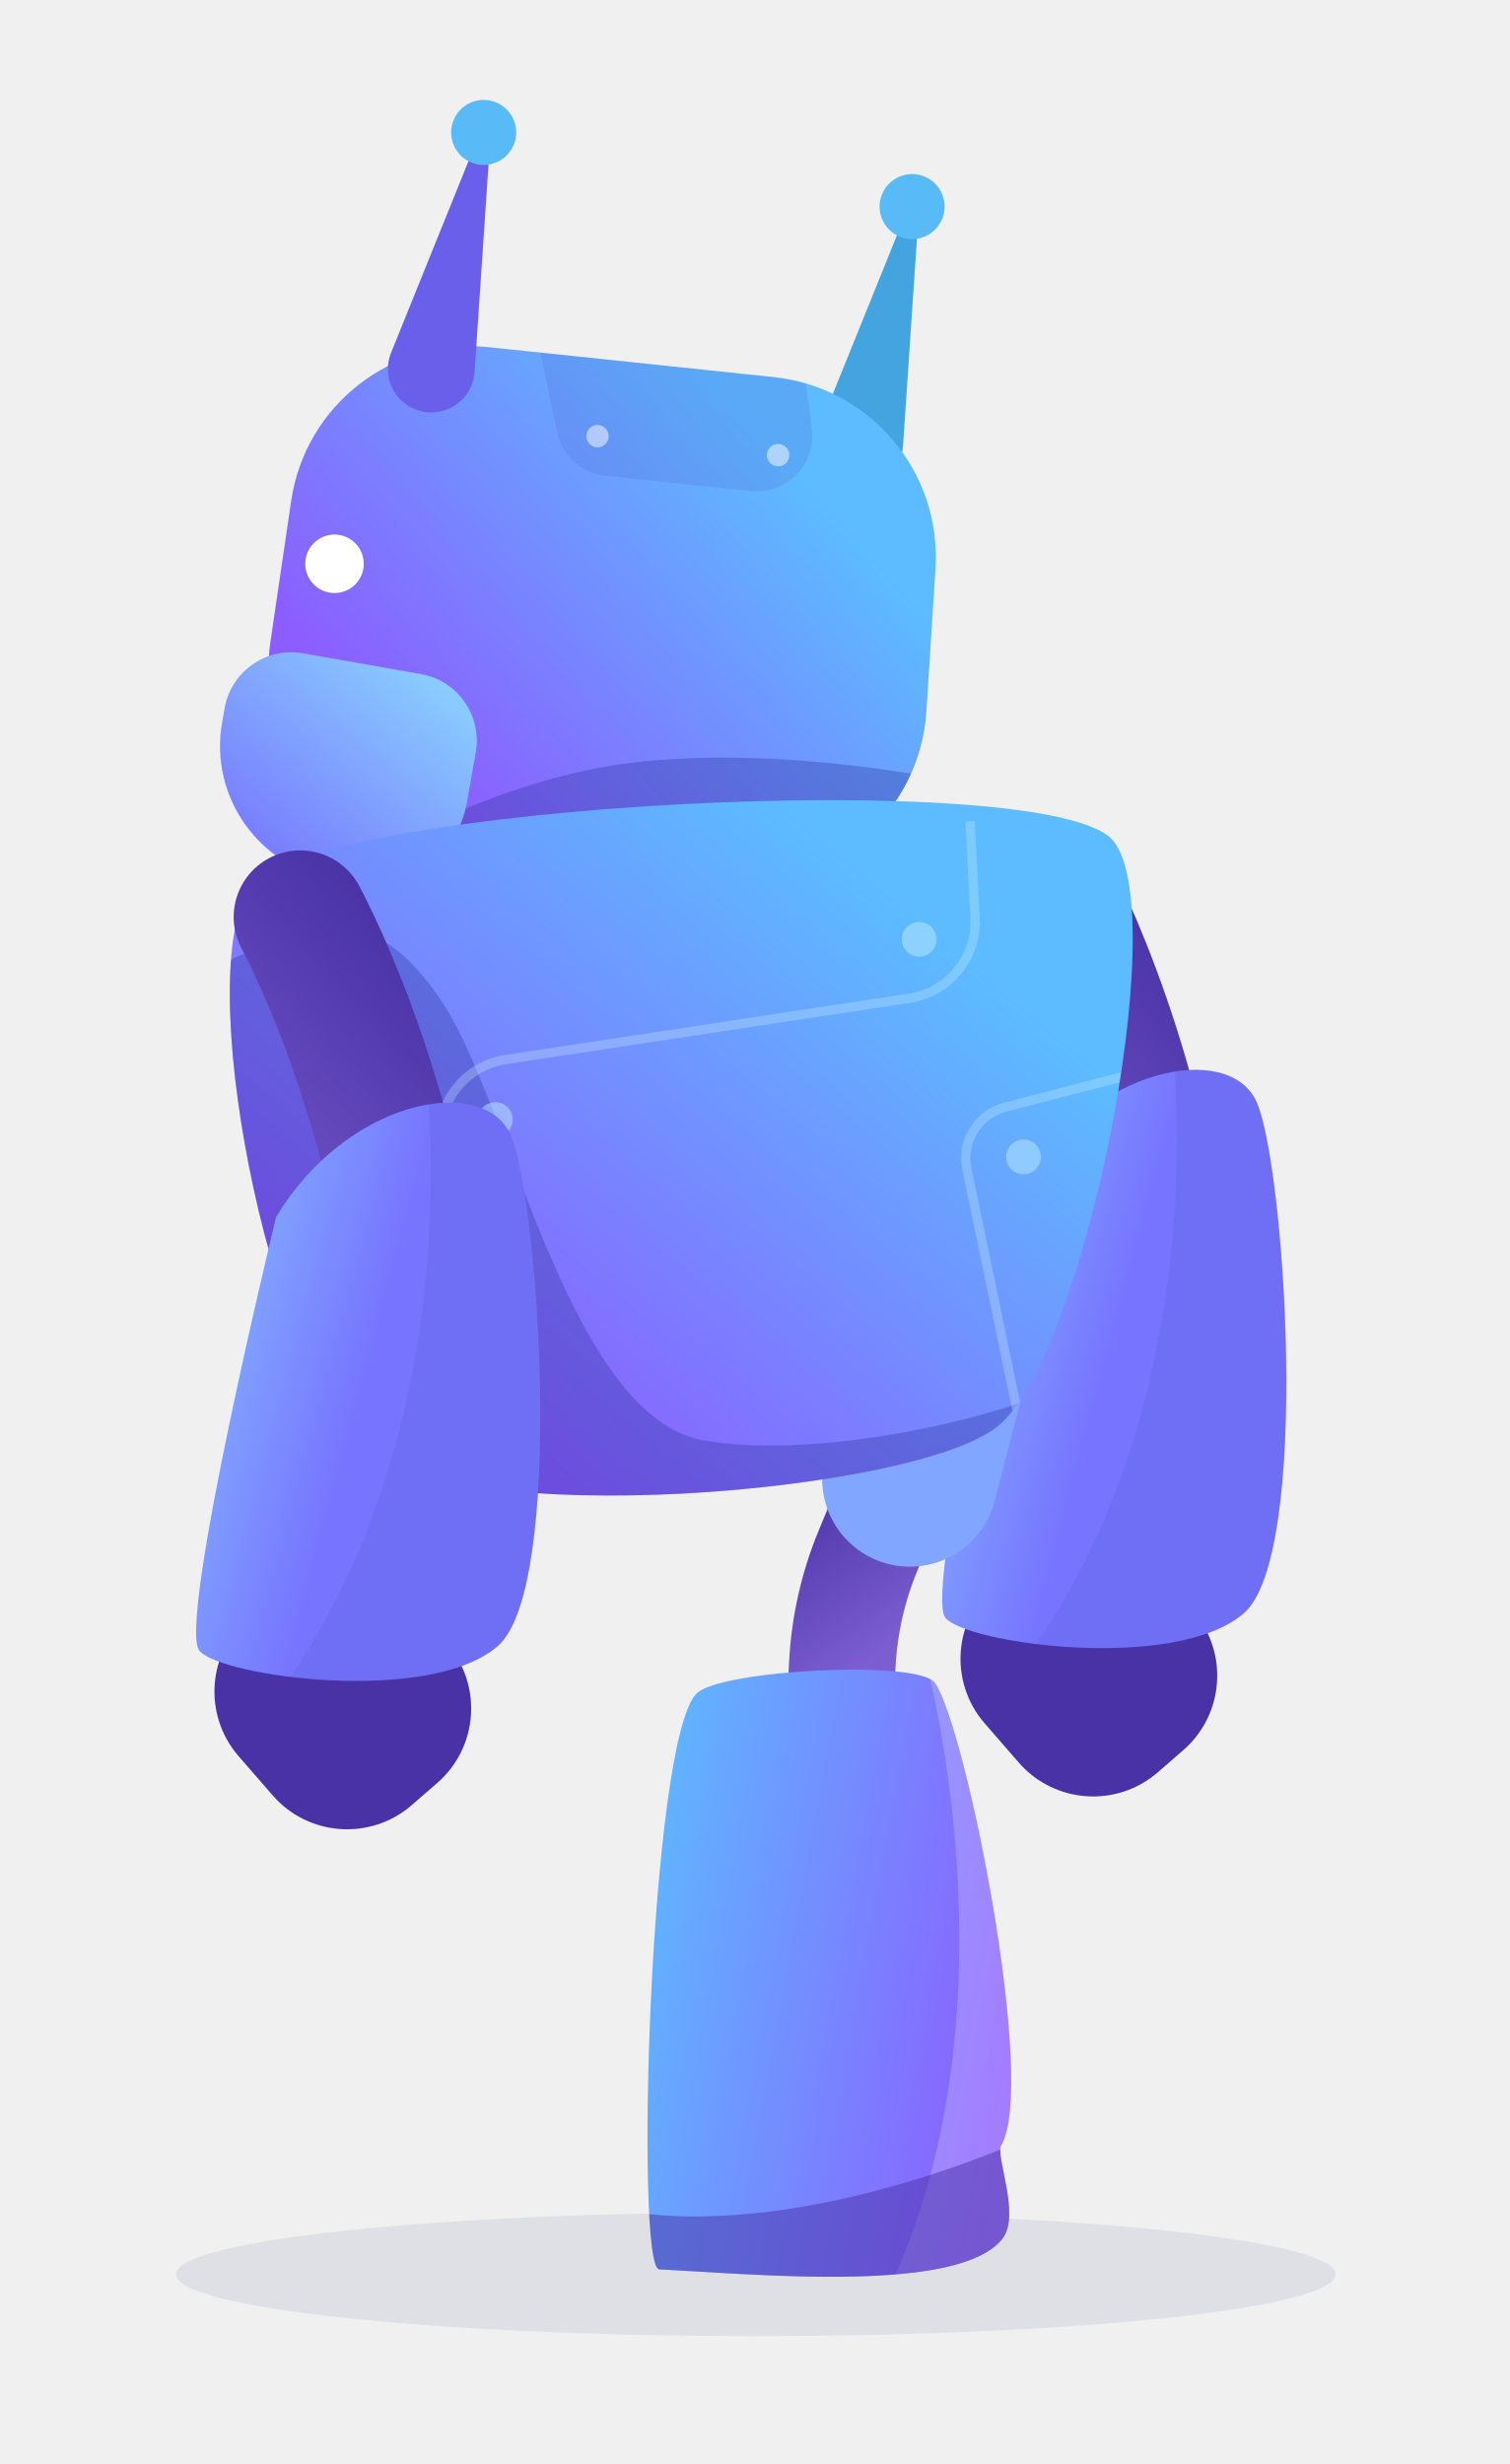
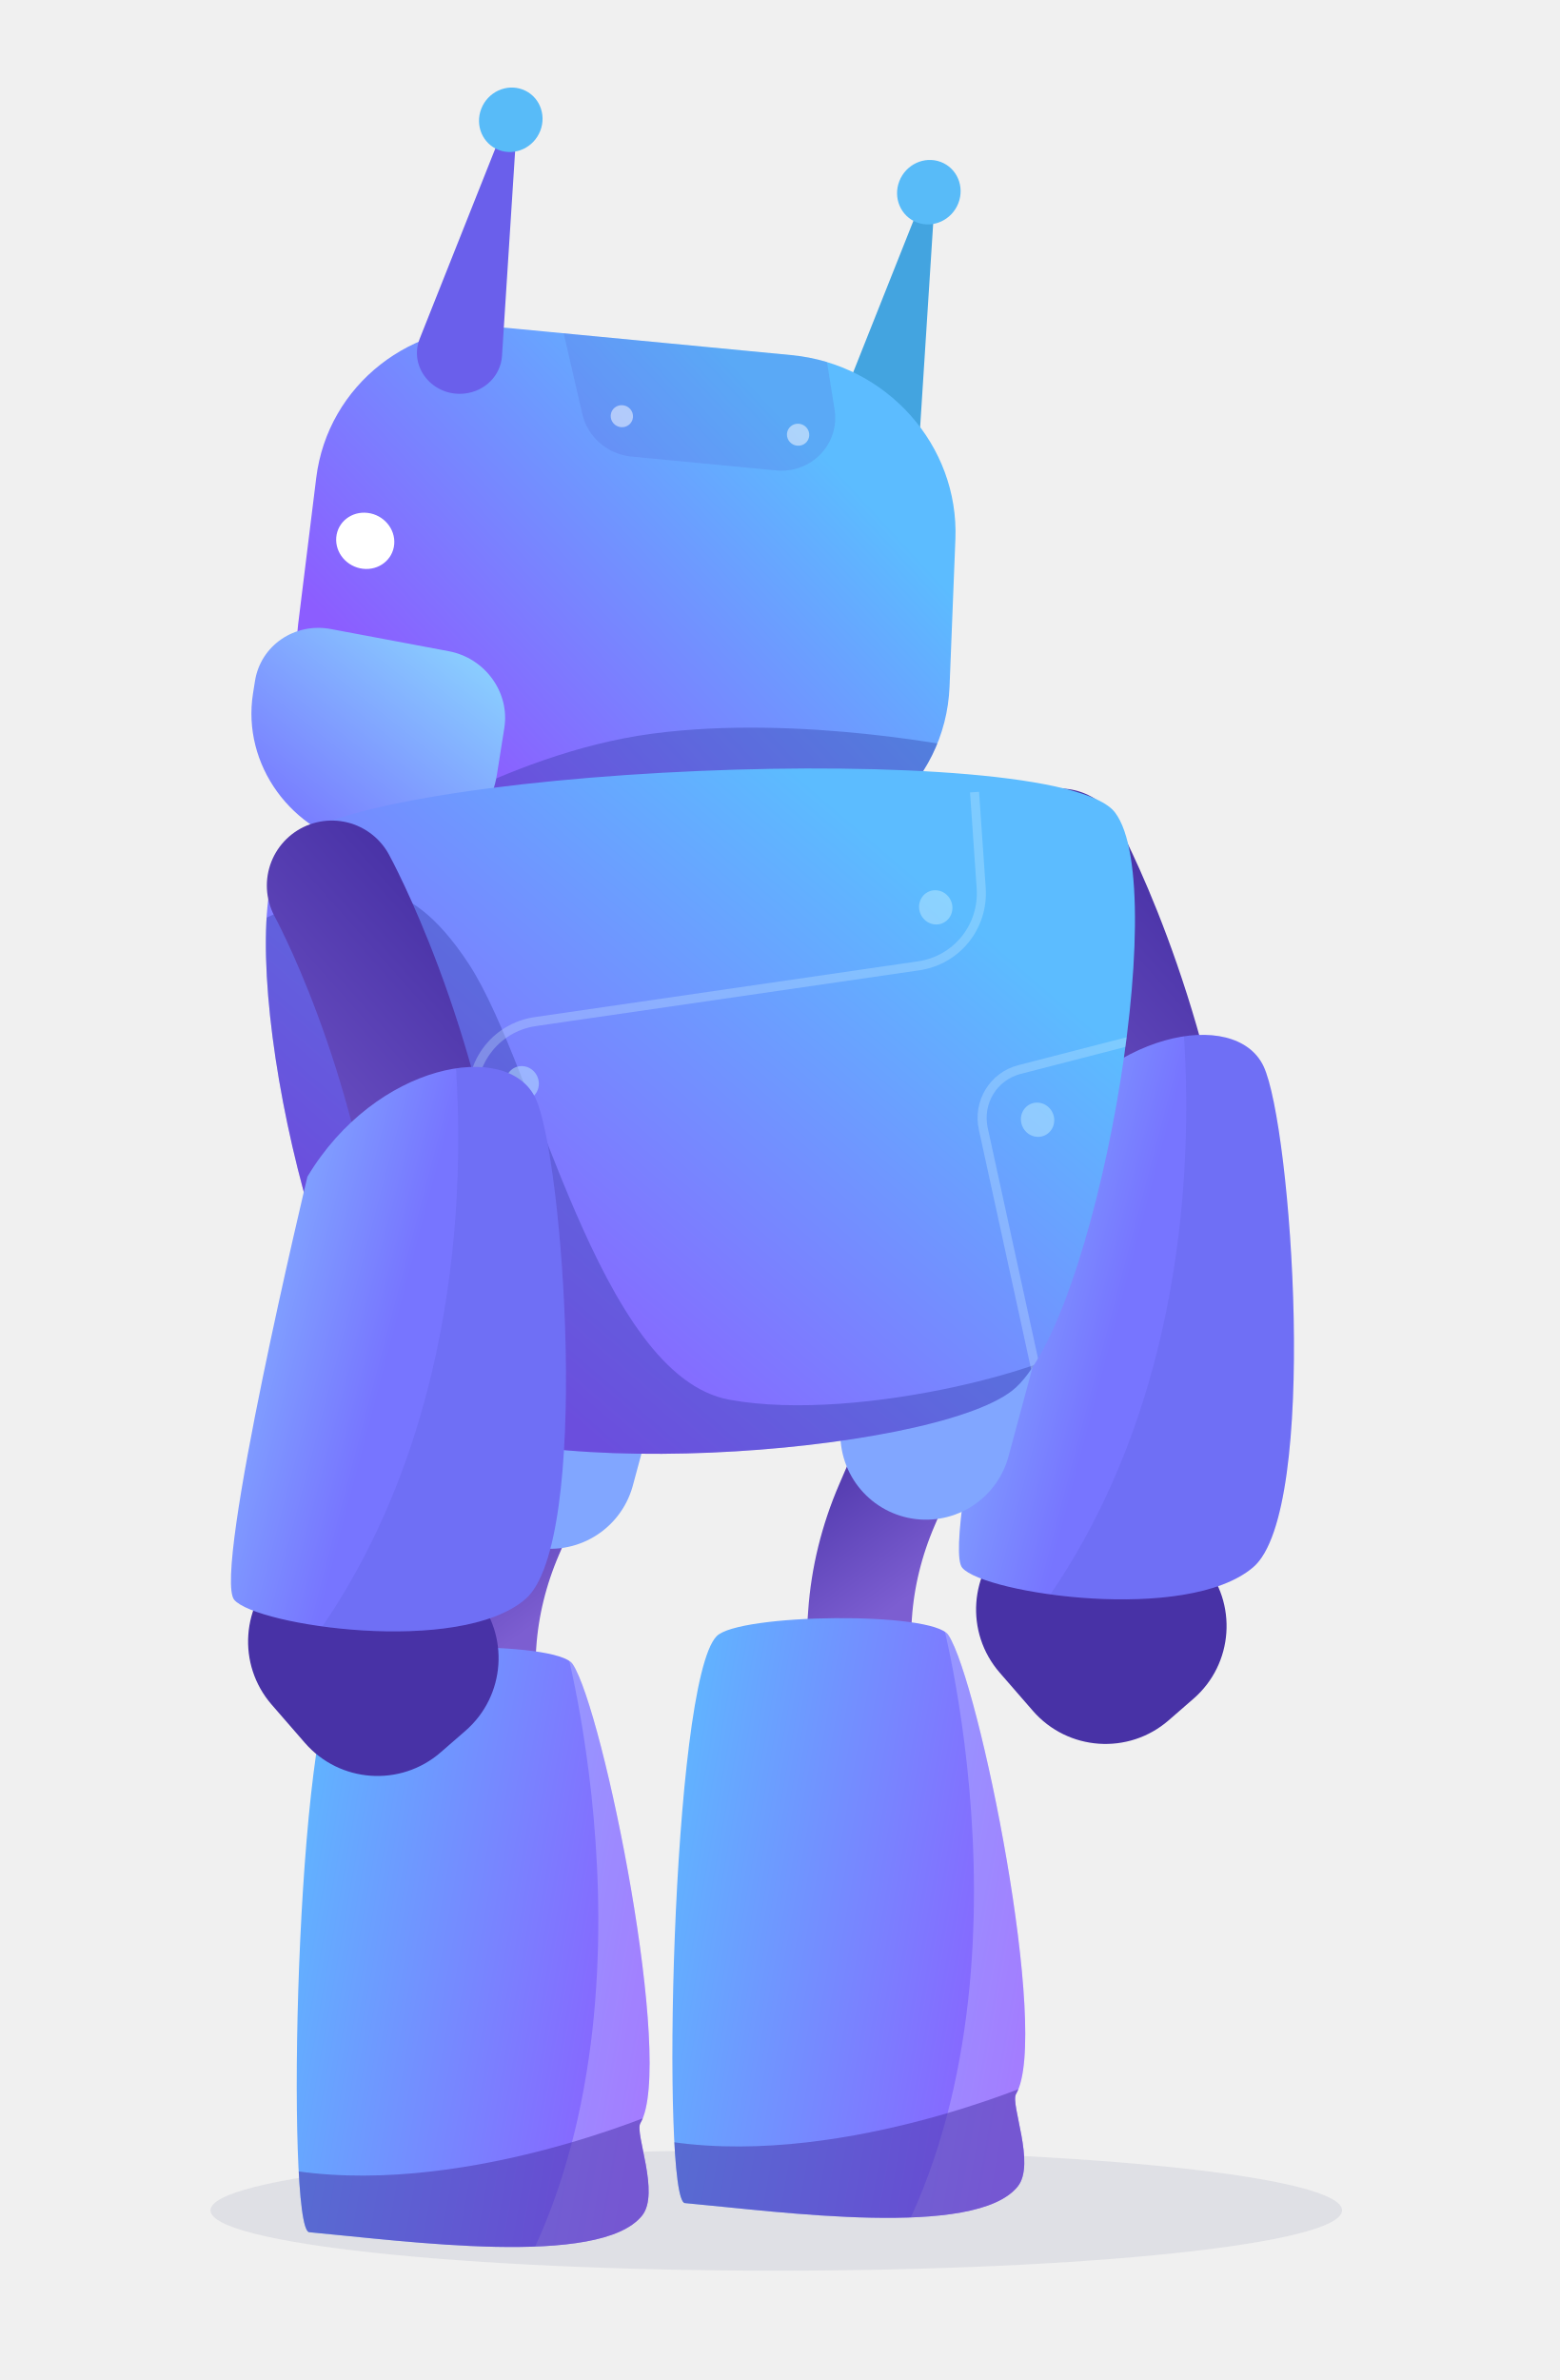
- <svg xmlns="http://www.w3.org/2000/svg" width="354" height="578" viewBox="0 0 354 578" fill="none">
-   <path opacity="0.1" fill-rule="evenodd" clip-rule="evenodd" d="M177.276 548C252.391 548 313.285 541.508 313.285 533.5C313.285 525.492 252.391 519 177.276 519C102.16 519 41.267 525.492 41.267 533.5C41.267 541.508 102.16 548 177.276 548Z" fill="#495180" />
-   <rect x="256.693" y="351.269" width="58.429" height="54.18" rx="23.134" transform="rotate(49 256.693 351.269)" fill="#4832A6" />
-   <path d="M245.436 207.408C245.436 207.408 266.1 245 272.4 297.5" stroke="url(#paint0_linear)" stroke-width="31.248" stroke-linecap="round" stroke-linejoin="round" />
-   <path fill-rule="evenodd" clip-rule="evenodd" d="M294.661 258.286C287.991 244.169 256.248 250.297 239.755 277.822C239.755 277.822 216.482 373.449 221.793 379.558C227.104 385.668 275.847 392.27 291.76 378.437C307.674 364.604 301.331 272.403 294.661 258.286Z" fill="url(#paint1_linear)" />
-   <mask id="mask0" mask-type="alpha" maskUnits="userSpaceOnUse" x="177" y="239" width="177" height="175">
-     <path fill-rule="evenodd" clip-rule="evenodd" d="M294.661 258.286C287.991 244.169 256.248 250.297 239.755 277.822C239.755 277.822 216.482 373.449 221.793 379.558C227.104 385.668 275.847 392.27 291.76 378.437C307.674 364.604 301.331 272.403 294.661 258.286Z" fill="white" />
+ <svg xmlns="http://www.w3.org/2000/svg" width="375" height="572" viewBox="0 0 375 572" fill="none">
+   <path opacity="0.1" fill-rule="evenodd" clip-rule="evenodd" d="M186.607 545.723C261.723 545.723 322.616 539.231 322.616 531.223C322.616 523.215 261.723 516.723 186.607 516.723C111.491 516.723 50.598 523.215 50.598 531.223C50.598 539.231 111.491 545.723 186.607 545.723Z" fill="#495180" />
+   <path d="M141.731 324.995L122.892 368.729C119.238 377.21 117.058 386.096 116.445 395.007L112.764 448.47" stroke="url(#paint0_linear)" stroke-width="24.998" stroke-linecap="round" stroke-linejoin="round" />
+   <path d="M139.828 323.706L132.275 351.673" stroke="#81A6FF" stroke-width="41.126" stroke-linecap="round" stroke-linejoin="round" />
+   <path fill-rule="evenodd" clip-rule="evenodd" d="M137.667 399.946C133.869 394.214 87.273 394.795 81.966 400.24C71.058 411.429 68.602 535.959 74.328 536.48C97.458 538.585 144.172 545.078 154.338 532.507C158.71 527.101 152.516 512.689 153.937 510.277C162.254 496.166 145.064 411.11 137.667 399.946Z" fill="url(#paint1_linear)" />
+   <mask id="mask0" mask-type="alpha" maskUnits="userSpaceOnUse" x="71" y="395" width="86" height="146">
+     <path fill-rule="evenodd" clip-rule="evenodd" d="M137.667 399.946C133.869 394.214 87.273 394.795 81.966 400.24C71.058 411.429 68.602 535.959 74.328 536.48C97.458 538.585 144.172 545.078 154.338 532.507C158.71 527.101 152.516 512.689 153.937 510.277C162.254 496.166 145.064 411.11 137.667 399.946Z" fill="white" />
  </mask>
  <g mask="url(#mask0)">
-     <path opacity="0.1" fill-rule="evenodd" clip-rule="evenodd" d="M273.687 233.51C273.687 233.51 290.274 327.073 235.784 395.653L322.105 392.459L321.978 266.456L273.687 233.51Z" fill="#273199" />
+     <path opacity="0.2" fill-rule="evenodd" clip-rule="evenodd" d="M135.97 395.589C135.97 395.589 163.546 497.442 115.369 562.576L152.124 582.746L202.437 528.555L165.939 398.379L135.97 395.589Z" fill="white" />
+     <path opacity="0.5" fill-rule="evenodd" clip-rule="evenodd" d="M159.309 507.172C159.309 507.172 109.581 529.045 67.427 521.164L84.028 569.191L186.371 537.825L159.309 507.172Z" fill="#4832A6" />
  </g>
-   <path d="M221.629 320.273L203.618 363.725C200.101 372.211 198.06 381.235 197.582 390.408L194.804 443.747" stroke="url(#paint2_linear)" stroke-width="24.998" stroke-linecap="round" stroke-linejoin="round" />
-   <path d="M220.622 318.984L213.419 346.95" stroke="#81A6FF" stroke-width="41.126" stroke-linecap="round" stroke-linejoin="round" />
-   <path fill-rule="evenodd" clip-rule="evenodd" d="M219.329 394.782C215.555 389.264 168.717 391.696 163.341 397.293C152.293 408.793 148.884 532.059 154.636 532.346C177.868 533.505 224.771 538.066 235.084 525.227C239.519 519.706 233.402 505.698 234.849 503.257C243.315 488.969 226.679 405.529 219.329 394.782Z" fill="url(#paint3_linear)" />
-   <mask id="mask1" mask-type="alpha" maskUnits="userSpaceOnUse" x="110" y="377" width="157" height="178">
-     <path fill-rule="evenodd" clip-rule="evenodd" d="M219.329 394.782C215.555 389.264 168.717 391.696 163.341 397.293C152.293 408.793 148.884 532.059 154.636 532.346C177.868 533.505 224.771 538.066 235.084 525.227C239.519 519.706 233.402 505.698 234.849 503.257C243.315 488.969 226.679 405.529 219.329 394.782Z" fill="white" />
+   <rect width="58.429" height="54.18" rx="23.134" transform="matrix(0.65606 0.754709 -0.75471 0.656058 266.024 348.992)" fill="#4832A6" />
+   <path d="M254.767 205.131C254.767 205.131 275.431 242.723 281.731 295.223" stroke="url(#paint2_linear)" stroke-width="31.248" stroke-linecap="round" stroke-linejoin="round" />
+   <path fill-rule="evenodd" clip-rule="evenodd" d="M303.74 256.261C297.017 242.024 265.294 247.734 248.903 275.096C248.903 275.096 225.984 370.614 231.318 376.808C236.652 383.002 285.423 390.278 301.286 376.631C317.149 362.983 310.463 270.499 303.74 256.261Z" fill="url(#paint3_linear)" />
+   <mask id="mask1" mask-type="alpha" maskUnits="userSpaceOnUse" x="230" y="248" width="82" height="137">
+     <path fill-rule="evenodd" clip-rule="evenodd" d="M303.74 256.261C297.017 242.024 265.294 247.734 248.903 275.096C248.903 275.096 225.984 370.614 231.318 376.808C236.652 383.002 285.423 390.278 301.286 376.631C317.149 362.983 310.463 270.499 303.74 256.261Z" fill="white" />
  </mask>
  <g mask="url(#mask1)">
-     <path opacity="0.2" fill-rule="evenodd" clip-rule="evenodd" d="M217.637 391.75C217.637 391.75 244.546 491.92 195.604 558.576L232.387 577.177L283.388 521.315L247.736 393.34L217.637 391.75Z" fill="white" />
-     <path opacity="0.5" fill-rule="evenodd" clip-rule="evenodd" d="M240.498 501.744C240.498 501.744 190.546 524.952 148.415 518.929L164.647 564.989L267.34 530.5L240.498 501.744Z" fill="#4832A6" />
+     <path opacity="0.1" fill-rule="evenodd" clip-rule="evenodd" d="M282.66 231.09C282.66 231.09 299.59 324.957 245.37 392.86L331.655 390.83L331.06 264.717L282.66 231.09Z" fill="#273199" />
  </g>
-   <path fill-rule="evenodd" clip-rule="evenodd" d="M202.446 114.118C207.489 113.73 211.482 109.697 211.821 104.65L215.226 53.893L211.522 52.397L192.226 100.156C189.396 107.16 194.914 114.699 202.446 114.118Z" fill="#43A4E0" />
-   <path fill-rule="evenodd" clip-rule="evenodd" d="M211.093 55.539C215 57.117 219.446 55.23 221.025 51.323C222.603 47.416 220.716 42.969 216.809 41.391C212.902 39.813 208.455 41.7 206.877 45.607C205.298 49.514 207.186 53.961 211.093 55.539Z" fill="#58BBF8" />
-   <path fill-rule="evenodd" clip-rule="evenodd" d="M68.3 117.494C71.613 94.971 92.102 79.07 114.742 81.45L181.501 88.466C204.142 90.846 220.876 110.659 219.435 133.379L217.313 166.816C215.785 190.905 194.508 208.875 170.504 206.352L100.99 199.046C76.985 196.523 59.91 174.522 63.423 150.642L68.3 117.494Z" fill="url(#paint4_linear)" />
-   <mask id="mask2" mask-type="alpha" maskUnits="userSpaceOnUse" x="58" y="76" width="168" height="135">
-     <path fill-rule="evenodd" clip-rule="evenodd" d="M68.3 117.494C71.613 94.971 92.102 79.07 114.742 81.45L181.501 88.466C204.142 90.846 220.876 110.659 219.435 133.379L217.313 166.816C215.785 190.905 194.508 208.875 170.504 206.352L100.99 199.046C76.985 196.523 59.91 174.522 63.423 150.642L68.3 117.494Z" fill="white" />
+   <path d="M232.031 317.995L213.192 361.729C209.538 370.21 207.358 379.096 206.745 388.007L203.064 441.47" stroke="url(#paint4_linear)" stroke-width="24.998" stroke-linecap="round" stroke-linejoin="round" />
+   <path d="M230.129 316.706L222.575 344.673" stroke="#81A6FF" stroke-width="41.126" stroke-linecap="round" stroke-linejoin="round" />
+   <path fill-rule="evenodd" clip-rule="evenodd" d="M227.967 392.946C224.169 387.214 177.574 387.795 172.266 393.24C161.358 404.429 158.902 528.959 164.628 529.48C187.758 531.585 234.472 538.078 244.638 525.507C249.01 520.101 242.816 505.689 244.237 503.277C252.554 489.166 235.364 404.11 227.967 392.946Z" fill="url(#paint5_linear)" />
+   <mask id="mask2" mask-type="alpha" maskUnits="userSpaceOnUse" x="161" y="388" width="86" height="146">
+     <path fill-rule="evenodd" clip-rule="evenodd" d="M227.967 392.946C224.169 387.214 177.574 387.795 172.266 393.24C161.358 404.429 158.902 528.959 164.628 529.48C187.758 531.585 234.472 538.078 244.638 525.507C249.01 520.101 242.816 505.689 244.237 503.277C252.554 489.166 235.364 404.11 227.967 392.946Z" fill="white" />
  </mask>
  <g mask="url(#mask2)">
-     <path opacity="0.2" fill-rule="evenodd" clip-rule="evenodd" d="M125.539 76.514C123.858 68.328 130.187 60.69 138.542 60.822L173.951 61.382C180.414 61.484 185.831 66.297 186.692 72.704L190.422 100.463C191.549 108.85 184.526 116.08 176.109 115.195L142.054 111.616C136.392 111.021 131.768 106.828 130.623 101.253L125.539 76.514Z" fill="#525DD0" />
-     <path opacity="0.5" fill-rule="evenodd" clip-rule="evenodd" d="M139.879 104.92C141.324 105.072 142.618 104.024 142.77 102.579C142.922 101.134 141.874 99.839 140.429 99.687C138.984 99.535 137.689 100.584 137.537 102.029C137.385 103.474 138.434 104.768 139.879 104.92Z" fill="white" />
-     <path opacity="0.5" fill-rule="evenodd" clip-rule="evenodd" d="M182.248 109.373C183.693 109.525 184.988 108.477 185.139 107.032C185.291 105.587 184.243 104.292 182.798 104.14C181.353 103.989 180.058 105.037 179.906 106.482C179.755 107.927 180.803 109.222 182.248 109.373Z" fill="white" />
-     <path opacity="0.33" fill-rule="evenodd" clip-rule="evenodd" d="M224.108 183.373C224.108 183.373 183.788 174.553 147.878 178.963C111.968 183.373 78.578 205.423 78.578 205.423C78.578 205.423 128.978 220.543 132.128 220.543C135.278 220.543 170.558 216.133 176.858 216.133C183.158 216.133 224.108 183.373 224.108 183.373Z" fill="#273199" />
+     <path opacity="0.2" fill-rule="evenodd" clip-rule="evenodd" d="M226.27 388.589C226.27 388.589 253.846 490.442 205.669 555.576L242.424 575.746L292.737 521.555L256.238 391.379L226.27 388.589Z" fill="white" />
+     <path opacity="0.5" fill-rule="evenodd" clip-rule="evenodd" d="M249.609 500.172C249.609 500.172 199.881 522.045 157.727 514.164L174.328 562.191L276.671 530.825L249.609 500.172Z" fill="#4832A6" />
  </g>
-   <path fill-rule="evenodd" clip-rule="evenodd" d="M77.749 139.078C81.516 139.474 84.891 136.741 85.287 132.974C85.683 129.207 82.95 125.832 79.183 125.436C75.416 125.041 72.041 127.773 71.645 131.54C71.249 135.307 73.982 138.682 77.749 139.078Z" fill="white" />
-   <path d="M52.69 166.124C54.212 157.489 62.446 151.723 71.081 153.246L98.721 158.119C107.356 159.642 113.122 167.876 111.599 176.511L109.532 188.237C107.302 200.881 95.245 209.324 82.601 207.094L77.855 206.257C60.585 203.212 49.054 186.744 52.099 169.474L52.69 166.124Z" fill="url(#paint5_linear)" />
-   <path fill-rule="evenodd" clip-rule="evenodd" d="M101.95 96.718C106.993 96.329 110.986 92.297 111.325 87.25L114.73 36.493L111.026 34.996L91.73 82.755C88.899 89.76 94.417 97.299 101.95 96.718Z" fill="#6A5FEB" />
-   <path fill-rule="evenodd" clip-rule="evenodd" d="M110.596 38.139C114.503 39.717 118.95 37.83 120.528 33.923C122.107 30.016 120.219 25.569 116.312 23.991C112.406 22.412 107.959 24.3 106.38 28.207C104.802 32.113 106.689 36.56 110.596 38.139Z" fill="#58BBF8" />
-   <path fill-rule="evenodd" clip-rule="evenodd" d="M58.735 208.037C72.507 188.537 247.599 179.361 261.311 197.421C275.023 215.481 253.989 319.223 233.739 334.806C213.488 350.388 107.076 359.218 84.957 339.314C62.838 319.41 44.964 227.537 58.735 208.037Z" fill="url(#paint6_linear)" />
-   <mask id="mask3" mask-type="alpha" maskUnits="userSpaceOnUse" x="51" y="183" width="222" height="173">
-     <path fill-rule="evenodd" clip-rule="evenodd" d="M58.735 208.037C72.507 188.537 247.599 179.361 261.311 197.421C275.023 215.481 253.989 319.223 233.739 334.806C213.488 350.388 107.076 359.218 84.957 339.314C62.838 319.41 44.964 227.537 58.735 208.037Z" fill="white" />
+   <path fill-rule="evenodd" clip-rule="evenodd" d="M212.205 111.98C217.099 111.436 220.87 107.636 221.171 102.942L224.469 51.484L220.746 50.119L201.396 98.782C198.673 105.63 204.569 112.829 212.205 111.98Z" fill="#43A4E0" />
+   <path fill-rule="evenodd" clip-rule="evenodd" d="M220.44 53.465C224.356 54.931 228.803 52.862 230.372 48.843C231.941 44.824 230.039 40.378 226.123 38.911C222.207 37.445 217.761 39.514 216.191 43.532C214.622 47.551 216.524 51.998 220.44 53.465Z" fill="#58BBF8" />
+   <path fill-rule="evenodd" clip-rule="evenodd" d="M76.017 114.847C78.778 92.513 99.045 76.61 121.95 78.804L190.27 85.348C213.175 87.542 230.558 107.052 229.665 129.565L228.261 164.984C227.315 188.834 206.315 206.764 182.05 204.44L110.791 197.614C86.525 195.29 68.749 173.645 71.674 149.985L76.017 114.847Z" fill="url(#paint6_linear)" />
+   <mask id="mask3" mask-type="alpha" maskUnits="userSpaceOnUse" x="71" y="78" width="159" height="127">
+     <path fill-rule="evenodd" clip-rule="evenodd" d="M76.017 114.847C78.778 92.513 99.045 76.61 121.95 78.804L190.27 85.348C213.175 87.542 230.558 107.052 229.665 129.565L228.261 164.984C227.315 188.834 206.315 206.764 182.05 204.44L110.791 197.614C86.525 195.29 68.749 173.645 71.674 149.985L76.017 114.847Z" fill="white" />
  </mask>
  <g mask="url(#mask3)">
-     <path opacity="0.33" fill-rule="evenodd" clip-rule="evenodd" d="M75.764 219.989C75.764 219.989 87.907 210.941 103.906 235.337C119.905 259.733 133.538 332.62 165.361 337.961C197.185 343.303 250.388 328.599 255.577 320.616C260.767 312.634 261.496 339.933 247.183 347.693C232.869 355.452 173.375 370.487 149.018 373.866C124.662 377.245 91.404 371.278 80.332 360.643C69.26 350.007 55.471 314.28 49.442 292.866C43.413 271.452 43.236 241.32 47.617 231.277C51.997 221.234 75.764 219.989 75.764 219.989Z" fill="#273199" />
-     <path opacity="0.3" d="M271.917 250.369L235.78 259.725C229.408 261.375 225.453 267.736 226.792 274.18L240.314 339.236" stroke="#CDEEFF" stroke-width="2.177" />
-     <path opacity="0.5" fill-rule="evenodd" clip-rule="evenodd" d="M240.301 275.461C242.549 275.343 244.276 273.425 244.158 271.177C244.04 268.93 242.122 267.203 239.875 267.321C237.627 267.439 235.9 269.356 236.018 271.604C236.136 273.852 238.053 275.578 240.301 275.461Z" fill="#BBE9FF" />
-     <path opacity="0.3" d="M227.545 192.651L228.731 215.275C229.219 224.593 222.56 232.762 213.335 234.163L118.606 248.546C108.636 250.06 101.813 259.413 103.416 269.369L116.128 348.307" stroke="#CDEEFF" stroke-width="2.177" />
-     <path opacity="0.5" fill-rule="evenodd" clip-rule="evenodd" d="M116.407 266.682C118.655 266.564 120.382 264.646 120.264 262.398C120.146 260.151 118.228 258.424 115.981 258.542C113.733 258.66 112.006 260.577 112.124 262.825C112.242 265.073 114.16 266.799 116.407 266.682Z" fill="#BBE9FF" />
-     <path opacity="0.5" fill-rule="evenodd" clip-rule="evenodd" d="M215.823 224.417C218.071 224.299 219.798 222.382 219.68 220.134C219.562 217.886 217.645 216.159 215.397 216.277C213.149 216.395 211.422 218.313 211.54 220.56C211.658 222.808 213.576 224.535 215.823 224.417Z" fill="#BBE9FF" />
+     <path opacity="0.2" fill-rule="evenodd" clip-rule="evenodd" d="M134.107 74.039C132.244 65.969 138.417 58.404 146.818 58.465L182.912 58.724C189.457 58.77 195.061 63.524 196.074 69.886L200.616 98.414C201.934 106.696 195.04 113.872 186.548 113.058L151.786 109.725C146.041 109.174 141.259 105.029 139.981 99.492L134.107 74.039Z" fill="#525DD0" />
+     <path opacity="0.5" fill-rule="evenodd" clip-rule="evenodd" d="M149.268 102.664C150.745 102.804 152.04 101.737 152.159 100.281C152.279 98.825 151.179 97.53 149.701 97.389C148.224 97.249 146.93 98.316 146.81 99.772C146.69 101.229 147.791 102.523 149.268 102.664Z" fill="white" />
+     <path opacity="0.5" fill-rule="evenodd" clip-rule="evenodd" d="M191.637 107.117C193.114 107.257 194.409 106.191 194.529 104.734C194.648 103.278 193.548 101.983 192.071 101.843C190.593 101.702 189.299 102.769 189.179 104.225C189.059 105.682 190.16 106.976 191.637 107.117Z" fill="white" />
+     <path opacity="0.33" fill-rule="evenodd" clip-rule="evenodd" d="M233.478 180.152C233.478 180.152 192.718 171.521 156.717 176.338C120.717 181.154 87.684 203.931 87.684 203.931C87.684 203.931 138.734 218.894 141.902 218.866C145.069 218.838 180.436 214.027 186.771 213.971C193.106 213.914 233.478 180.152 233.478 180.152Z" fill="#273199" />
  </g>
-   <rect x="81.693" y="358.969" width="58.429" height="54.18" rx="23.134" transform="rotate(49 81.6932 358.969)" fill="#4832A6" />
-   <path d="M70.436 215.108C70.436 215.108 91.1 252.7 97.4 305.2" stroke="url(#paint7_linear)" stroke-width="31.248" stroke-linecap="round" stroke-linejoin="round" />
-   <path fill-rule="evenodd" clip-rule="evenodd" d="M119.661 265.986C112.991 251.869 81.248 257.997 64.755 285.522C64.755 285.522 41.483 381.149 46.793 387.258C52.104 393.368 100.847 399.97 116.76 386.137C132.674 372.304 126.331 280.103 119.661 265.986Z" fill="url(#paint8_linear)" />
-   <mask id="mask4" mask-type="alpha" maskUnits="userSpaceOnUse" x="2" y="247" width="177" height="175">
-     <path fill-rule="evenodd" clip-rule="evenodd" d="M119.661 265.986C112.991 251.869 81.248 257.997 64.755 285.522C64.755 285.522 41.483 381.149 46.793 387.258C52.104 393.368 100.847 399.97 116.76 386.137C132.674 372.304 126.331 280.103 119.661 265.986Z" fill="white" />
+   <path fill-rule="evenodd" clip-rule="evenodd" d="M87.226 136.694C91.074 137.149 94.449 134.512 94.764 130.804C95.079 127.096 92.216 123.722 88.368 123.266C84.52 122.811 81.145 125.448 80.83 129.156C80.515 132.864 83.379 136.239 87.226 136.694Z" fill="white" />
+   <path d="M61.294 163.673C62.648 155.134 70.826 149.543 79.561 151.185L107.872 156.508C116.606 158.15 122.589 166.404 121.235 174.943L119.448 186.214C117.465 198.718 105.489 206.905 92.7 204.5L87.546 203.531C70.077 200.247 58.112 183.739 60.82 166.661L61.294 163.673Z" fill="url(#paint7_linear)" />
+   <path fill-rule="evenodd" clip-rule="evenodd" d="M111.708 94.58C116.603 94.036 120.373 90.235 120.674 85.542L123.973 34.084L120.25 32.719L100.9 81.382C98.177 88.23 104.073 95.428 111.708 94.58Z" fill="#6A5FEB" />
+   <path fill-rule="evenodd" clip-rule="evenodd" d="M119.944 36.064C123.86 37.531 128.306 35.462 129.876 31.443C131.445 27.424 129.543 22.977 125.627 21.511C121.711 20.044 117.264 22.113 115.695 26.132C114.125 30.151 116.028 34.598 119.944 36.064Z" fill="#58BBF8" />
+   <path fill-rule="evenodd" clip-rule="evenodd" d="M68.231 203.831C81.469 184.229 254.185 176.855 268.059 195.3C281.932 213.744 263.084 318.602 243.377 334.164C223.67 349.726 118.762 357.502 96.553 337.098C74.344 316.693 54.994 223.433 68.231 203.831Z" fill="url(#paint8_linear)" />
+   <mask id="mask4" mask-type="alpha" maskUnits="userSpaceOnUse" x="63" y="184" width="210" height="166">
+     <path fill-rule="evenodd" clip-rule="evenodd" d="M68.231 203.831C81.469 184.229 254.185 176.855 268.059 195.3C281.932 213.744 263.084 318.602 243.377 334.164C223.67 349.726 118.762 357.502 96.553 337.098C74.344 316.693 54.994 223.433 68.231 203.831Z" fill="white" />
  </mask>
  <g mask="url(#mask4)">
-     <path opacity="0.1" fill-rule="evenodd" clip-rule="evenodd" d="M98.687 241.21C98.687 241.21 115.274 334.773 60.784 403.353L147.105 400.159L146.978 274.156L98.687 241.21Z" fill="#273199" />
+     <path opacity="0.33" fill-rule="evenodd" clip-rule="evenodd" d="M84.684 215.915C84.684 215.915 96.507 206.883 112.756 231.771C129.005 256.66 143.816 330.642 175.338 336.403C206.859 342.163 259.121 327.852 264.097 319.822C269.074 311.793 270.299 339.455 256.31 347.158C242.32 354.862 183.852 369.438 159.865 372.594C135.877 375.75 102.927 369.34 91.798 358.445C80.668 347.55 66.392 311.208 60.042 289.45C53.693 267.692 52.96 237.166 57.099 227.041C61.239 216.916 84.684 215.915 84.684 215.915Z" fill="#273199" />
+     <path opacity="0.3" d="M279.81 248.092L245.07 257.051C238.789 258.671 234.98 264.915 236.374 271.306L250.728 337.087" stroke="#CDEEFF" stroke-width="2.177" />
+     <path opacity="0.5" fill-rule="evenodd" clip-rule="evenodd" d="M249.704 273.225C251.912 273.131 253.574 271.213 253.417 268.942C253.26 266.671 251.342 264.907 249.134 265.001C246.926 265.096 245.263 267.014 245.421 269.285C245.578 271.556 247.496 273.32 249.704 273.225Z" fill="#BBE9FF" />
+     <path opacity="0.3" d="M234.267 190.374L235.863 213.423C236.506 222.707 230.004 230.788 220.813 232.125L128.701 245.522C118.79 246.964 112.147 256.185 113.879 266.099L127.856 346.14" stroke="#CDEEFF" stroke-width="2.177" />
+     <path opacity="0.5" fill-rule="evenodd" clip-rule="evenodd" d="M125.81 264.447C128.018 264.352 129.68 262.434 129.523 260.163C129.366 257.892 127.448 256.128 125.24 256.222C123.032 256.317 121.369 258.235 121.527 260.506C121.684 262.777 123.602 264.541 125.81 264.447Z" fill="#BBE9FF" />
+     <path opacity="0.5" fill-rule="evenodd" clip-rule="evenodd" d="M225.226 222.182C227.434 222.087 229.097 220.17 228.939 217.899C228.782 215.628 226.864 213.863 224.656 213.958C222.448 214.052 220.786 215.97 220.943 218.241C221.101 220.512 223.018 222.276 225.226 222.182Z" fill="#BBE9FF" />
+   </g>
+   <rect width="58.429" height="54.18" rx="23.134" transform="matrix(0.65606 0.754709 -0.75471 0.656058 91.0242 356.692)" fill="#4832A6" />
+   <path d="M79.767 212.831C79.767 212.831 100.431 250.423 106.731 302.923" stroke="url(#paint9_linear)" stroke-width="31.248" stroke-linecap="round" stroke-linejoin="round" />
+   <path fill-rule="evenodd" clip-rule="evenodd" d="M128.74 263.961C122.017 249.724 90.294 255.434 73.903 282.796C73.903 282.796 50.984 378.314 56.318 384.508C61.652 390.702 110.423 397.978 126.286 384.331C142.149 370.683 135.463 278.199 128.74 263.961Z" fill="url(#paint10_linear)" />
+   <mask id="mask5" mask-type="alpha" maskUnits="userSpaceOnUse" x="55" y="256" width="82" height="137">
+     <path fill-rule="evenodd" clip-rule="evenodd" d="M128.74 263.961C122.017 249.724 90.294 255.434 73.903 282.796C73.903 282.796 50.984 378.314 56.318 384.508C61.652 390.702 110.423 397.978 126.286 384.331C142.149 370.683 135.463 278.199 128.74 263.961Z" fill="white" />
+   </mask>
+   <g mask="url(#mask5)">
+     <path opacity="0.1" fill-rule="evenodd" clip-rule="evenodd" d="M107.66 238.79C107.66 238.79 124.59 332.657 70.37 400.56L156.655 398.53L156.06 272.417L107.66 238.79Z" fill="#273199" />
  </g>
  <defs>
-     <linearGradient id="paint0_linear" x1="265.491" y1="345.729" x2="339.57" y2="279.767" gradientUnits="userSpaceOnUse">
+     <linearGradient id="paint0_linear" x1="176.933" y1="354.808" x2="149.644" y2="317.845" gradientUnits="userSpaceOnUse">
      <stop stop-color="#7C5ED1" />
      <stop offset="1" stop-color="#4630A4" />
    </linearGradient>
-     <linearGradient id="paint1_linear" x1="211.744" y1="249.965" x2="273.503" y2="266.432" gradientUnits="userSpaceOnUse">
+     <linearGradient id="paint1_linear" x1="70.11" y1="394.785" x2="169.857" y2="412.381" gradientUnits="userSpaceOnUse">
+       <stop stop-color="#5CBCFF" />
+       <stop offset="1" stop-color="#8C5DFF" />
+     </linearGradient>
+     <linearGradient id="paint2_linear" x1="274.822" y1="343.452" x2="348.901" y2="277.49" gradientUnits="userSpaceOnUse">
+       <stop stop-color="#7C5ED1" />
+       <stop offset="1" stop-color="#4630A4" />
+     </linearGradient>
+     <linearGradient id="paint3_linear" x1="220.787" y1="246.8" x2="282.871" y2="263.148" gradientUnits="userSpaceOnUse">
      <stop stop-color="#8ACFFF" />
      <stop offset="1" stop-color="#7775FF" />
    </linearGradient>
-     <linearGradient id="paint2_linear" x1="257.147" y1="351.123" x2="229.47" y2="313.217" gradientUnits="userSpaceOnUse">
+     <linearGradient id="paint4_linear" x1="267.233" y1="347.808" x2="239.944" y2="310.845" gradientUnits="userSpaceOnUse">
      <stop stop-color="#7C5ED1" />
      <stop offset="1" stop-color="#4630A4" />
    </linearGradient>
-     <linearGradient id="paint3_linear" x1="151.466" y1="392.37" x2="250.665" y2="410.78" gradientUnits="userSpaceOnUse">
+     <linearGradient id="paint5_linear" x1="160.41" y1="387.785" x2="260.157" y2="405.381" gradientUnits="userSpaceOnUse">
      <stop stop-color="#5CBCFF" />
      <stop offset="1" stop-color="#8C5DFF" />
    </linearGradient>
-     <linearGradient id="paint4_linear" x1="159.719" y1="79.423" x2="74.177" y2="155.367" gradientUnits="userSpaceOnUse">
+     <linearGradient id="paint6_linear" x1="167.74" y1="76.388" x2="83.323" y2="154.344" gradientUnits="userSpaceOnUse">
      <stop stop-color="#5CBCFF" />
      <stop offset="1" stop-color="#8C5DFF" />
    </linearGradient>
-     <linearGradient id="paint5_linear" x1="72.157" y1="132.245" x2="31.563" y2="182.067" gradientUnits="userSpaceOnUse">
+     <linearGradient id="paint7_linear" x1="80.264" y1="130.524" x2="41.202" y2="179.661" gradientUnits="userSpaceOnUse">
      <stop stop-color="#8ACFFF" />
      <stop offset="1" stop-color="#7775FF" />
    </linearGradient>
-     <linearGradient id="paint6_linear" x1="171.994" y1="178.842" x2="72.71" y2="297.684" gradientUnits="userSpaceOnUse">
+     <linearGradient id="paint8_linear" x1="179.523" y1="175.5" x2="80.143" y2="291.762" gradientUnits="userSpaceOnUse">
      <stop stop-color="#5CBCFF" />
      <stop offset="1" stop-color="#8C5DFF" />
    </linearGradient>
-     <linearGradient id="paint7_linear" x1="90.491" y1="353.429" x2="164.57" y2="287.467" gradientUnits="userSpaceOnUse">
+     <linearGradient id="paint9_linear" x1="99.822" y1="351.152" x2="173.901" y2="285.19" gradientUnits="userSpaceOnUse">
      <stop stop-color="#7C5ED1" />
      <stop offset="1" stop-color="#4630A4" />
    </linearGradient>
-     <linearGradient id="paint8_linear" x1="36.744" y1="257.665" x2="98.503" y2="274.132" gradientUnits="userSpaceOnUse">
+     <linearGradient id="paint10_linear" x1="45.787" y1="254.5" x2="107.871" y2="270.848" gradientUnits="userSpaceOnUse">
      <stop stop-color="#8ACFFF" />
      <stop offset="1" stop-color="#7775FF" />
    </linearGradient>
  </defs>
</svg>
